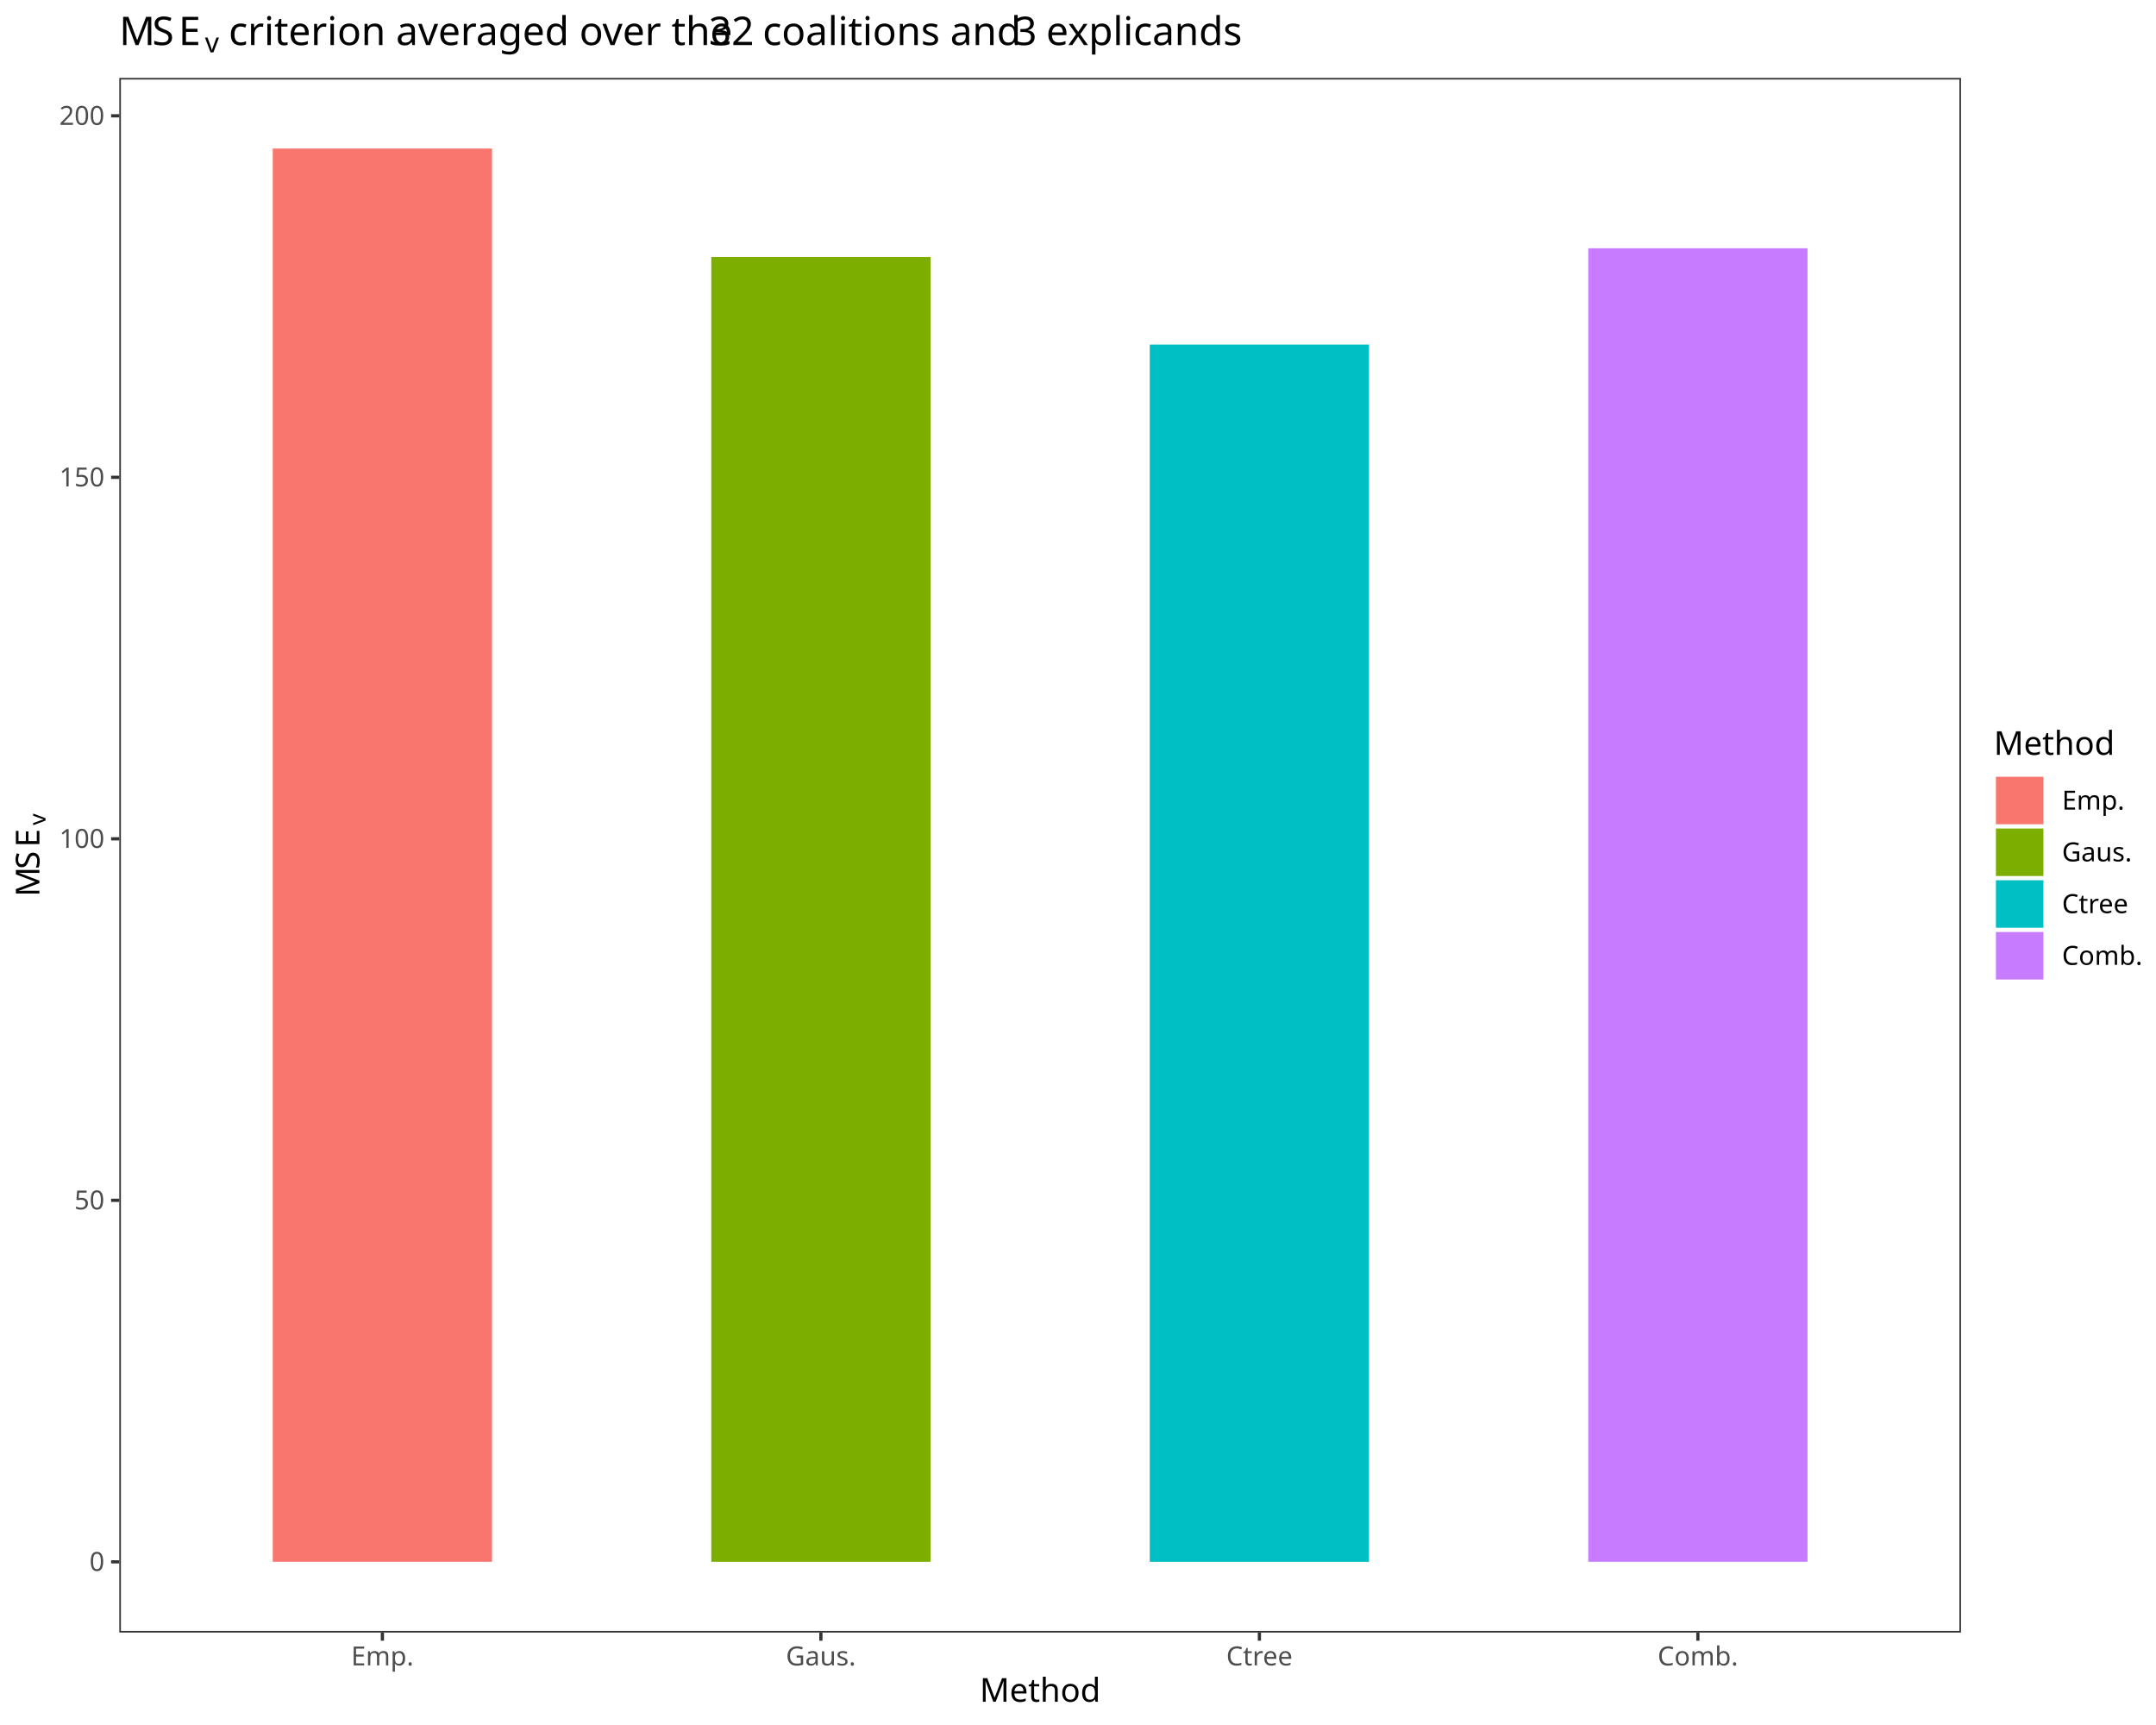
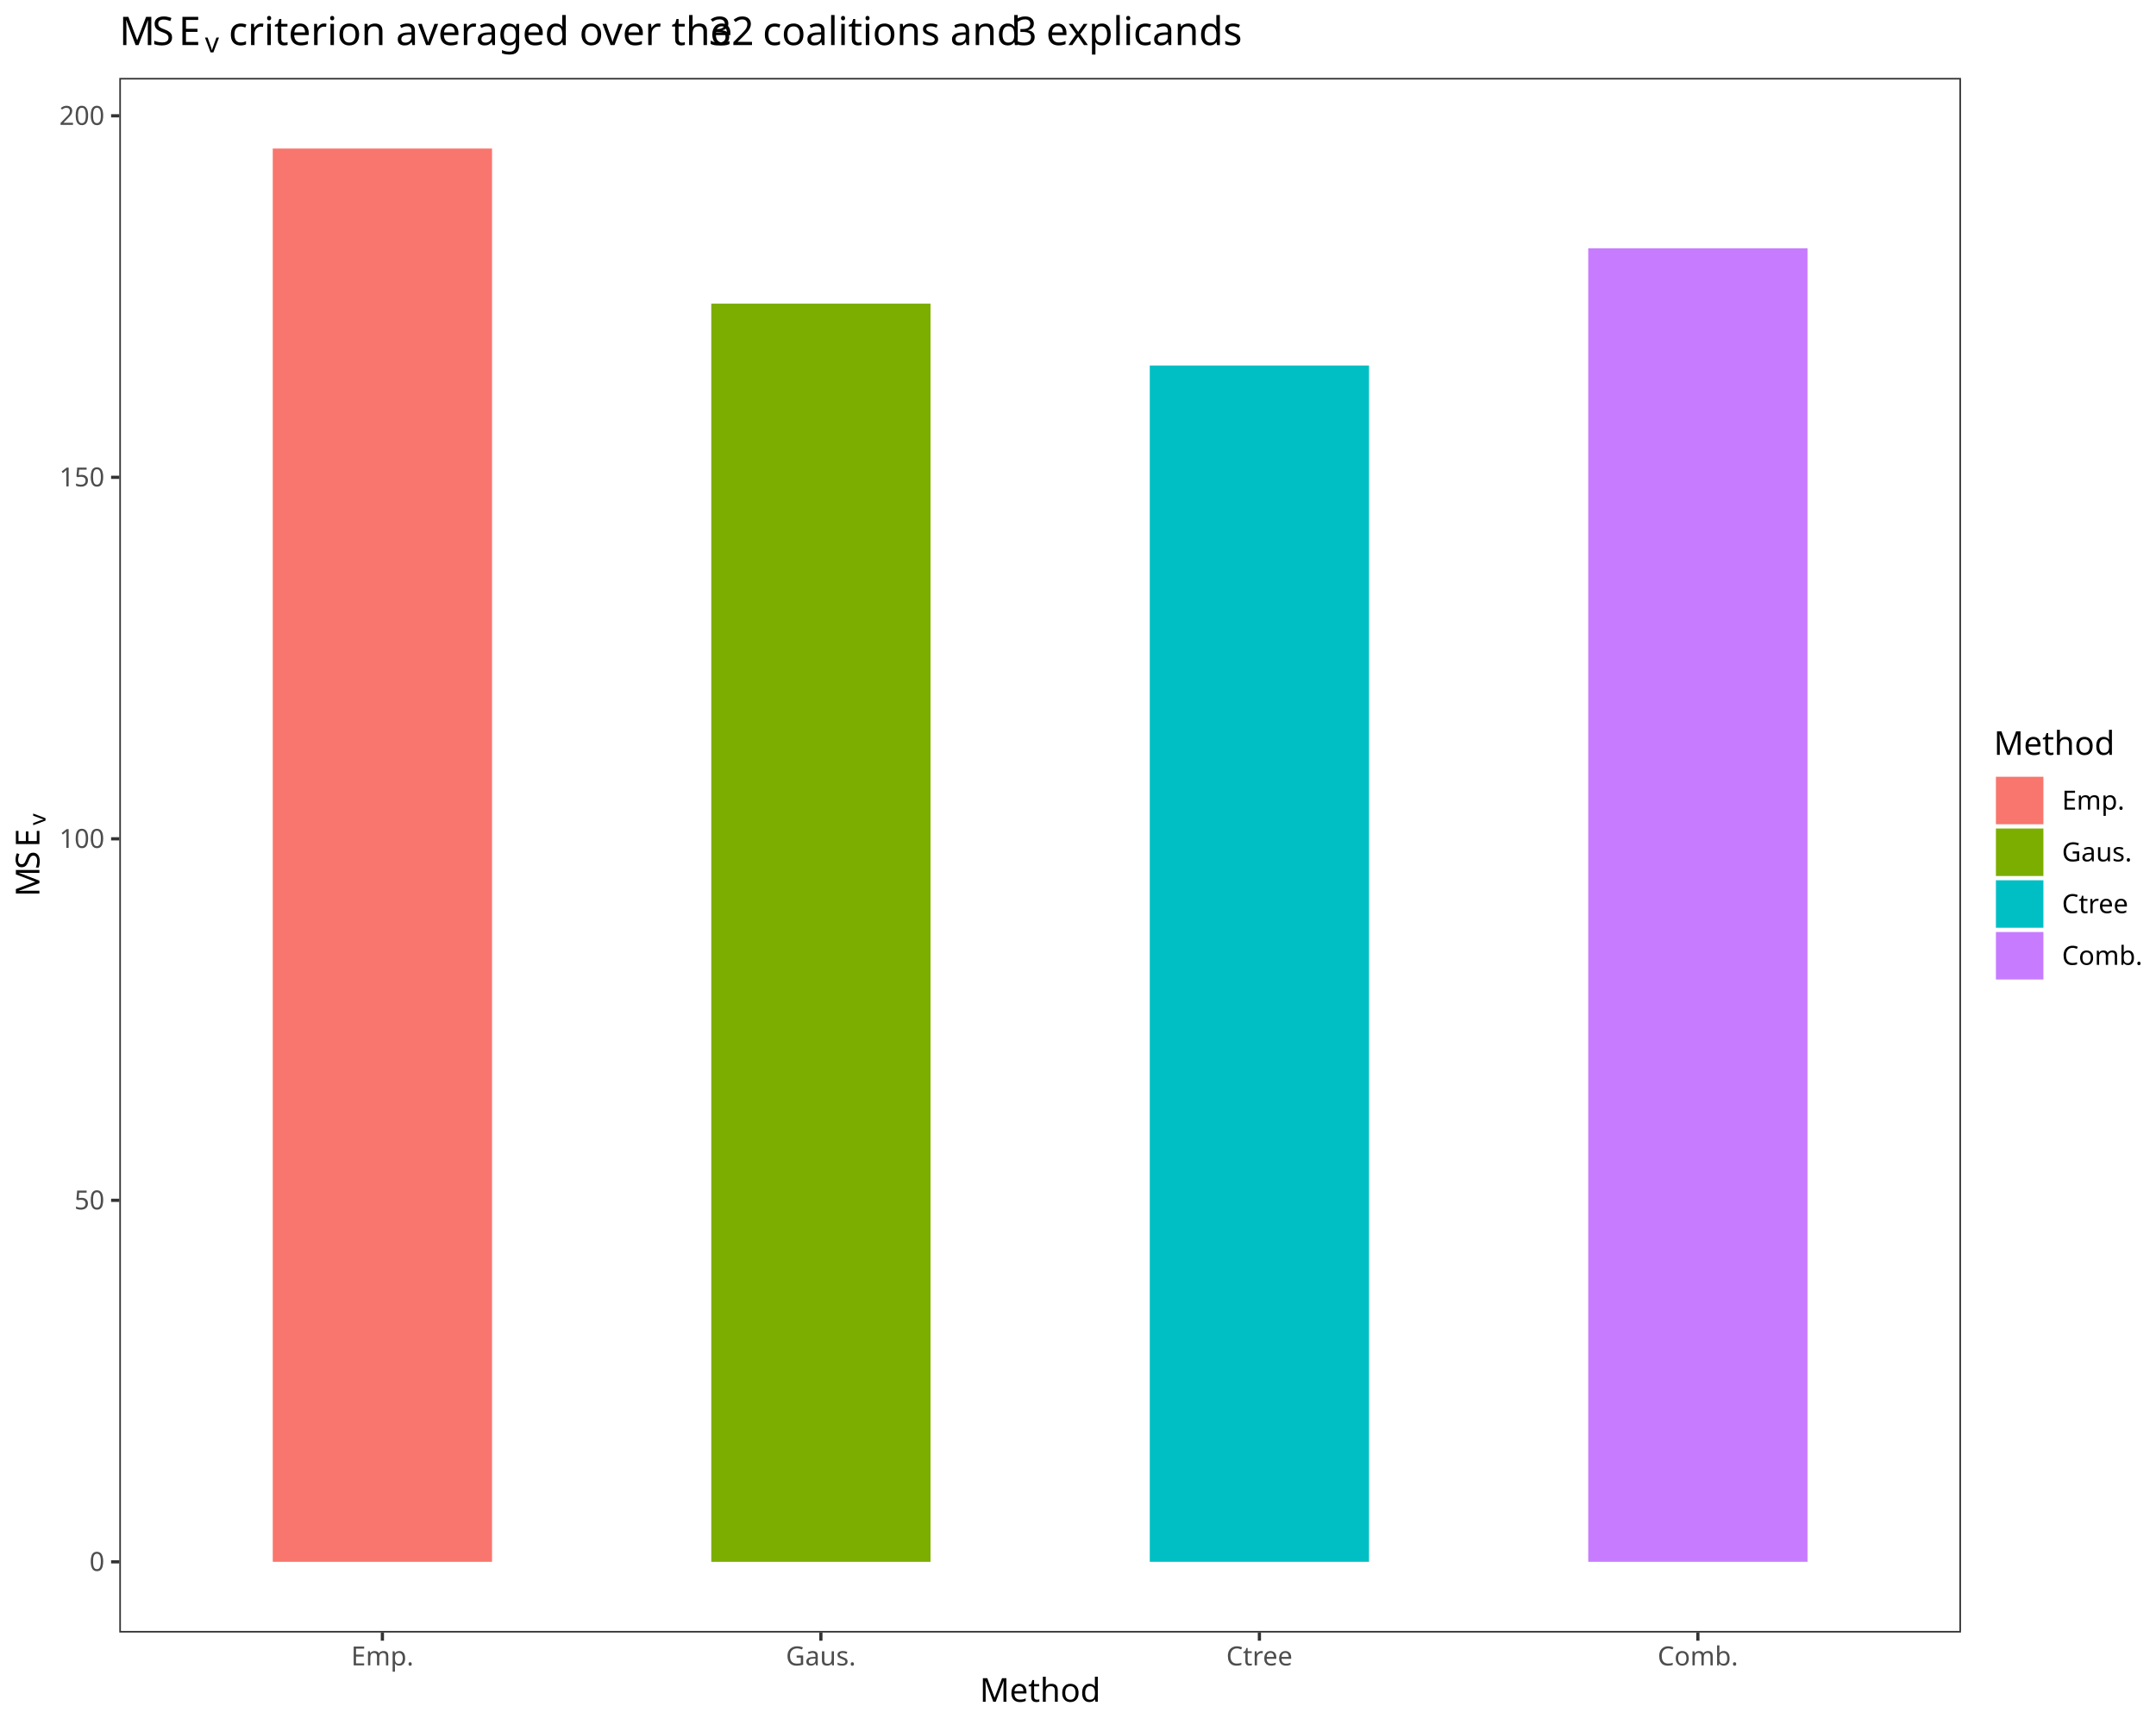
<svg xmlns="http://www.w3.org/2000/svg" class="svglite" data-engine-version="2.0" width="720.00pt" height="576.00pt" viewBox="0 0 720.00 576.00">
  <defs>
    <style type="text/css">
    .svglite line, .svglite polyline, .svglite polygon, .svglite path, .svglite rect, .svglite circle {
      fill: none;
      stroke: #000000;
      stroke-linecap: round;
      stroke-linejoin: round;
      stroke-miterlimit: 10.00;
    }
  </style>
  </defs>
  <rect width="100%" height="100%" style="stroke: none; fill: #FFFFFF;" />
  <defs>
    <clipPath id="cpMC4wMHw3MjAuMDB8MC4wMHw1NzYuMDA=">
      <rect x="0.00" y="0.00" width="720.00" height="576.00" />
    </clipPath>
  </defs>
  <g clip-path="url(#cpMC4wMHw3MjAuMDB8MC4wMHw1NzYuMDA=)">
    <rect x="0.00" y="0.00" width="720.00" height="576.00" style="stroke-width: 1.07; stroke: #FFFFFF; fill: #FFFFFF;" />
  </g>
  <defs>
    <clipPath id="cpMzkuODR8NjU0Ljg4fDI2LjAxfDU0NS4xMQ==">
      <rect x="39.84" y="26.01" width="615.04" height="519.11" />
    </clipPath>
  </defs>
  <g clip-path="url(#cpMzkuODR8NjU0Ljg4fDI2LjAxfDU0NS4xMQ==)">
    <rect x="39.84" y="26.01" width="615.04" height="519.11" style="stroke-width: 1.07; stroke: none; fill: #FFFFFF;" />
    <rect x="91.09" y="49.60" width="73.22" height="471.91" style="stroke-width: 1.07; stroke: none; stroke-linecap: butt; stroke-linejoin: miter; fill: #F8766D;" />
-     <rect x="237.53" y="85.82" width="73.22" height="435.70" style="stroke-width: 1.07; stroke: none; stroke-linecap: butt; stroke-linejoin: miter; fill: #7CAE00;" />
-     <rect x="383.97" y="115.07" width="73.22" height="406.45" style="stroke-width: 1.07; stroke: none; stroke-linecap: butt; stroke-linejoin: miter; fill: #00BFC4;" />
+     <rect x="237.53" y="101.39" width="73.22" height="420.13" style="stroke-width: 1.07; stroke: none; stroke-linecap: butt; stroke-linejoin: miter; fill: #7CAE00;" />
+     <rect x="383.97" y="122.05" width="73.22" height="399.46" style="stroke-width: 1.07; stroke: none; stroke-linecap: butt; stroke-linejoin: miter; fill: #00BFC4;" />
    <rect x="530.40" y="82.90" width="73.22" height="438.61" style="stroke-width: 1.07; stroke: none; stroke-linecap: butt; stroke-linejoin: miter; fill: #C77CFF;" />
    <rect x="39.84" y="26.01" width="615.04" height="519.11" style="stroke-width: 1.07; stroke: #333333;" />
  </g>
  <g clip-path="url(#cpMC4wMHw3MjAuMDB8MC4wMHw1NzYuMDA=)">
    <text x="34.90" y="524.54" text-anchor="end" style="font-size: 8.80px; fill: #4D4D4D; font-family: sans;" textLength="4.89px" lengthAdjust="spacingAndGlyphs">0</text>
    <text x="34.90" y="403.83" text-anchor="end" style="font-size: 8.80px; fill: #4D4D4D; font-family: sans;" textLength="9.79px" lengthAdjust="spacingAndGlyphs">50</text>
    <text x="34.90" y="283.12" text-anchor="end" style="font-size: 8.80px; fill: #4D4D4D; font-family: sans;" textLength="14.68px" lengthAdjust="spacingAndGlyphs">100</text>
    <text x="34.90" y="162.41" text-anchor="end" style="font-size: 8.80px; fill: #4D4D4D; font-family: sans;" textLength="14.68px" lengthAdjust="spacingAndGlyphs">150</text>
    <text x="34.90" y="41.70" text-anchor="end" style="font-size: 8.80px; fill: #4D4D4D; font-family: sans;" textLength="14.68px" lengthAdjust="spacingAndGlyphs">200</text>
    <polyline points="37.10,521.52 39.84,521.52 " style="stroke-width: 1.07; stroke: #333333; stroke-linecap: butt;" />
    <polyline points="37.10,400.80 39.84,400.80 " style="stroke-width: 1.07; stroke: #333333; stroke-linecap: butt;" />
    <polyline points="37.10,280.09 39.84,280.09 " style="stroke-width: 1.07; stroke: #333333; stroke-linecap: butt;" />
    <polyline points="37.10,159.38 39.84,159.38 " style="stroke-width: 1.07; stroke: #333333; stroke-linecap: butt;" />
    <polyline points="37.10,38.67 39.84,38.67 " style="stroke-width: 1.07; stroke: #333333; stroke-linecap: butt;" />
    <polyline points="127.70,547.85 127.70,545.11 " style="stroke-width: 1.07; stroke: #333333; stroke-linecap: butt;" />
    <polyline points="274.14,547.85 274.14,545.11 " style="stroke-width: 1.07; stroke: #333333; stroke-linecap: butt;" />
    <polyline points="420.58,547.85 420.58,545.11 " style="stroke-width: 1.07; stroke: #333333; stroke-linecap: butt;" />
    <polyline points="567.01,547.85 567.01,545.11 " style="stroke-width: 1.07; stroke: #333333; stroke-linecap: butt;" />
    <text x="127.70" y="556.10" text-anchor="middle" style="font-size: 8.80px; fill: #4D4D4D; font-family: sans;" textLength="20.54px" lengthAdjust="spacingAndGlyphs">Emp.</text>
    <text x="274.14" y="556.10" text-anchor="middle" style="font-size: 8.80px; fill: #4D4D4D; font-family: sans;" textLength="23.49px" lengthAdjust="spacingAndGlyphs">Gaus.</text>
    <text x="420.58" y="556.10" text-anchor="middle" style="font-size: 8.80px; fill: #4D4D4D; font-family: sans;" textLength="21.52px" lengthAdjust="spacingAndGlyphs">Ctree</text>
    <text x="567.01" y="556.10" text-anchor="middle" style="font-size: 8.80px; fill: #4D4D4D; font-family: sans;" textLength="25.92px" lengthAdjust="spacingAndGlyphs">Comb.</text>
    <text x="347.36" y="568.24" text-anchor="middle" style="font-size: 11.00px; font-family: sans;" textLength="36.70px" lengthAdjust="spacingAndGlyphs">Method</text>
    <text transform="translate(13.16,299.41) rotate(-90)" style="font-size: 11.00px; font-family: sans;" textLength="9.17px" lengthAdjust="spacingAndGlyphs">M</text>
    <text transform="translate(13.16,290.24) rotate(-90)" style="font-size: 11.00px; font-family: sans;" textLength="7.34px" lengthAdjust="spacingAndGlyphs">S</text>
    <text transform="translate(13.16,282.90) rotate(-90)" style="font-size: 11.00px; font-family: sans;" textLength="7.34px" lengthAdjust="spacingAndGlyphs">E</text>
    <text transform="translate(15.20,275.56) rotate(-90)" style="font-size: 7.70px; font-family: sans;" textLength="3.85px" lengthAdjust="spacingAndGlyphs">v</text>
    <rect x="665.84" y="243.33" width="48.68" height="84.45" style="stroke-width: 1.07; stroke: none; fill: #FFFFFF;" />
    <text x="665.84" y="252.05" style="font-size: 11.00px; font-family: sans;" textLength="36.70px" lengthAdjust="spacingAndGlyphs">Method</text>
    <rect x="665.84" y="258.67" width="17.28" height="17.28" style="stroke-width: 1.07; stroke: none; fill: #FFFFFF;" />
    <rect x="666.54" y="259.37" width="15.86" height="15.86" style="stroke-width: 1.07; stroke: none; stroke-linecap: butt; stroke-linejoin: miter; fill: #F8766D;" />
    <rect x="665.84" y="275.95" width="17.28" height="17.28" style="stroke-width: 1.07; stroke: none; fill: #FFFFFF;" />
    <rect x="666.54" y="276.65" width="15.86" height="15.86" style="stroke-width: 1.07; stroke: none; stroke-linecap: butt; stroke-linejoin: miter; fill: #7CAE00;" />
    <rect x="665.84" y="293.23" width="17.28" height="17.28" style="stroke-width: 1.07; stroke: none; fill: #FFFFFF;" />
    <rect x="666.54" y="293.93" width="15.86" height="15.86" style="stroke-width: 1.07; stroke: none; stroke-linecap: butt; stroke-linejoin: miter; fill: #00BFC4;" />
    <rect x="665.84" y="310.51" width="17.28" height="17.28" style="stroke-width: 1.07; stroke: none; fill: #FFFFFF;" />
    <rect x="666.54" y="311.21" width="15.86" height="15.86" style="stroke-width: 1.07; stroke: none; stroke-linecap: butt; stroke-linejoin: miter; fill: #C77CFF;" />
    <text x="688.60" y="270.33" style="font-size: 8.80px; font-family: sans;" textLength="20.54px" lengthAdjust="spacingAndGlyphs">Emp.</text>
    <text x="688.60" y="287.61" style="font-size: 8.80px; font-family: sans;" textLength="23.49px" lengthAdjust="spacingAndGlyphs">Gaus.</text>
    <text x="688.60" y="304.89" style="font-size: 8.80px; font-family: sans;" textLength="21.52px" lengthAdjust="spacingAndGlyphs">Ctree</text>
    <text x="688.60" y="322.17" style="font-size: 8.80px; font-family: sans;" textLength="25.92px" lengthAdjust="spacingAndGlyphs">Comb.</text>
    <text x="39.84" y="15.05" style="font-size: 13.20px; font-family: sans;" textLength="11.00px" lengthAdjust="spacingAndGlyphs">M</text>
    <text x="50.84" y="15.05" style="font-size: 13.20px; font-family: sans;" textLength="8.81px" lengthAdjust="spacingAndGlyphs">S</text>
    <text x="59.64" y="15.05" style="font-size: 13.20px; font-family: sans;" textLength="8.81px" lengthAdjust="spacingAndGlyphs">E</text>
    <text x="68.45" y="17.49" style="font-size: 9.24px; font-family: sans;" textLength="4.62px" lengthAdjust="spacingAndGlyphs">v</text>
    <text x="73.07" y="15.05" style="font-size: 13.20px; font-family: sans;" textLength="3.30px" lengthAdjust="spacingAndGlyphs"> </text>
    <text x="76.38" y="15.05" style="font-size: 13.20px; font-family: sans;" textLength="157.04px" lengthAdjust="spacingAndGlyphs">criterion averaged over the</text>
    <text x="233.41" y="15.05" style="font-size: 13.20px; font-family: sans;" textLength="3.30px" lengthAdjust="spacingAndGlyphs"> </text>
    <text x="236.72" y="15.05" style="font-size: 13.20px; font-family: sans;" textLength="14.68px" lengthAdjust="spacingAndGlyphs">32</text>
    <text x="251.40" y="15.05" style="font-size: 13.20px; font-family: sans;" textLength="3.30px" lengthAdjust="spacingAndGlyphs"> </text>
    <text x="254.70" y="15.05" style="font-size: 13.20px; font-family: sans;" textLength="80.73px" lengthAdjust="spacingAndGlyphs">coalitions and</text>
    <text x="335.43" y="15.05" style="font-size: 13.20px; font-family: sans;" textLength="3.30px" lengthAdjust="spacingAndGlyphs"> </text>
    <text x="338.73" y="15.05" style="font-size: 13.20px; font-family: sans;" textLength="7.34px" lengthAdjust="spacingAndGlyphs">3</text>
    <text x="346.08" y="15.05" style="font-size: 13.20px; font-family: sans;" textLength="3.30px" lengthAdjust="spacingAndGlyphs"> </text>
    <text x="349.38" y="15.05" style="font-size: 13.20px; font-family: sans;" textLength="62.39px" lengthAdjust="spacingAndGlyphs">explicands</text>
  </g>
</svg>
